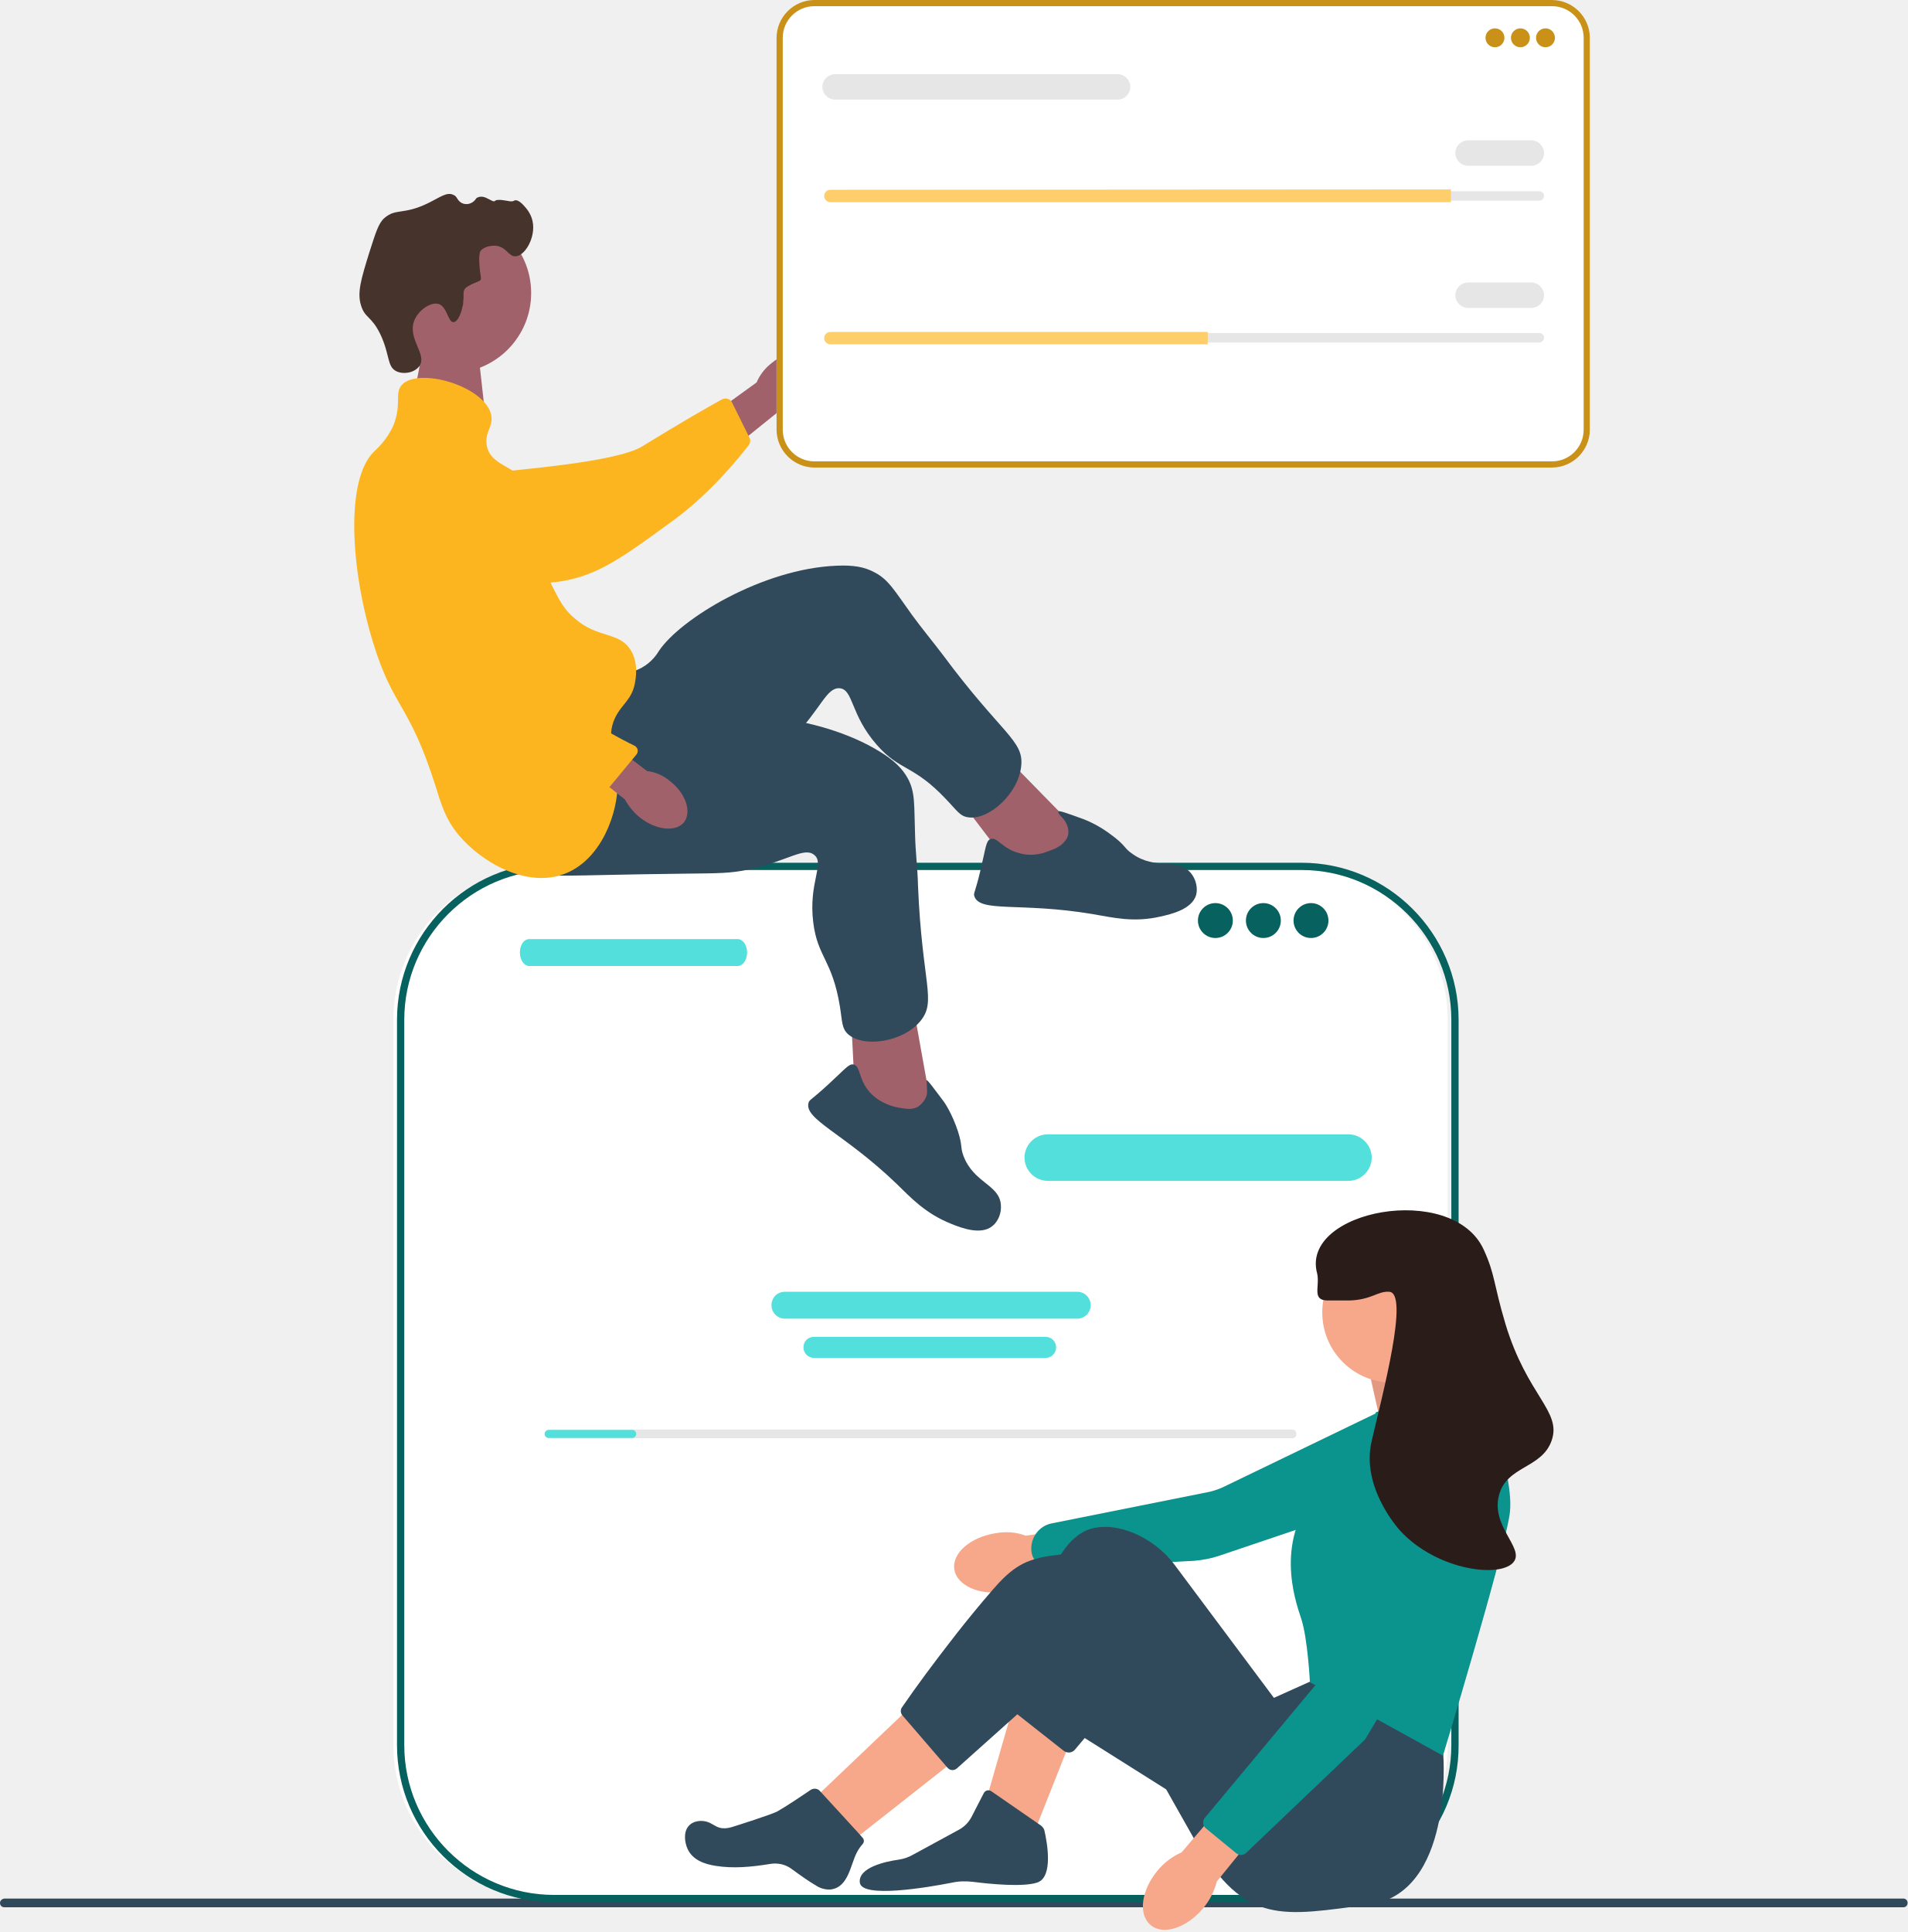
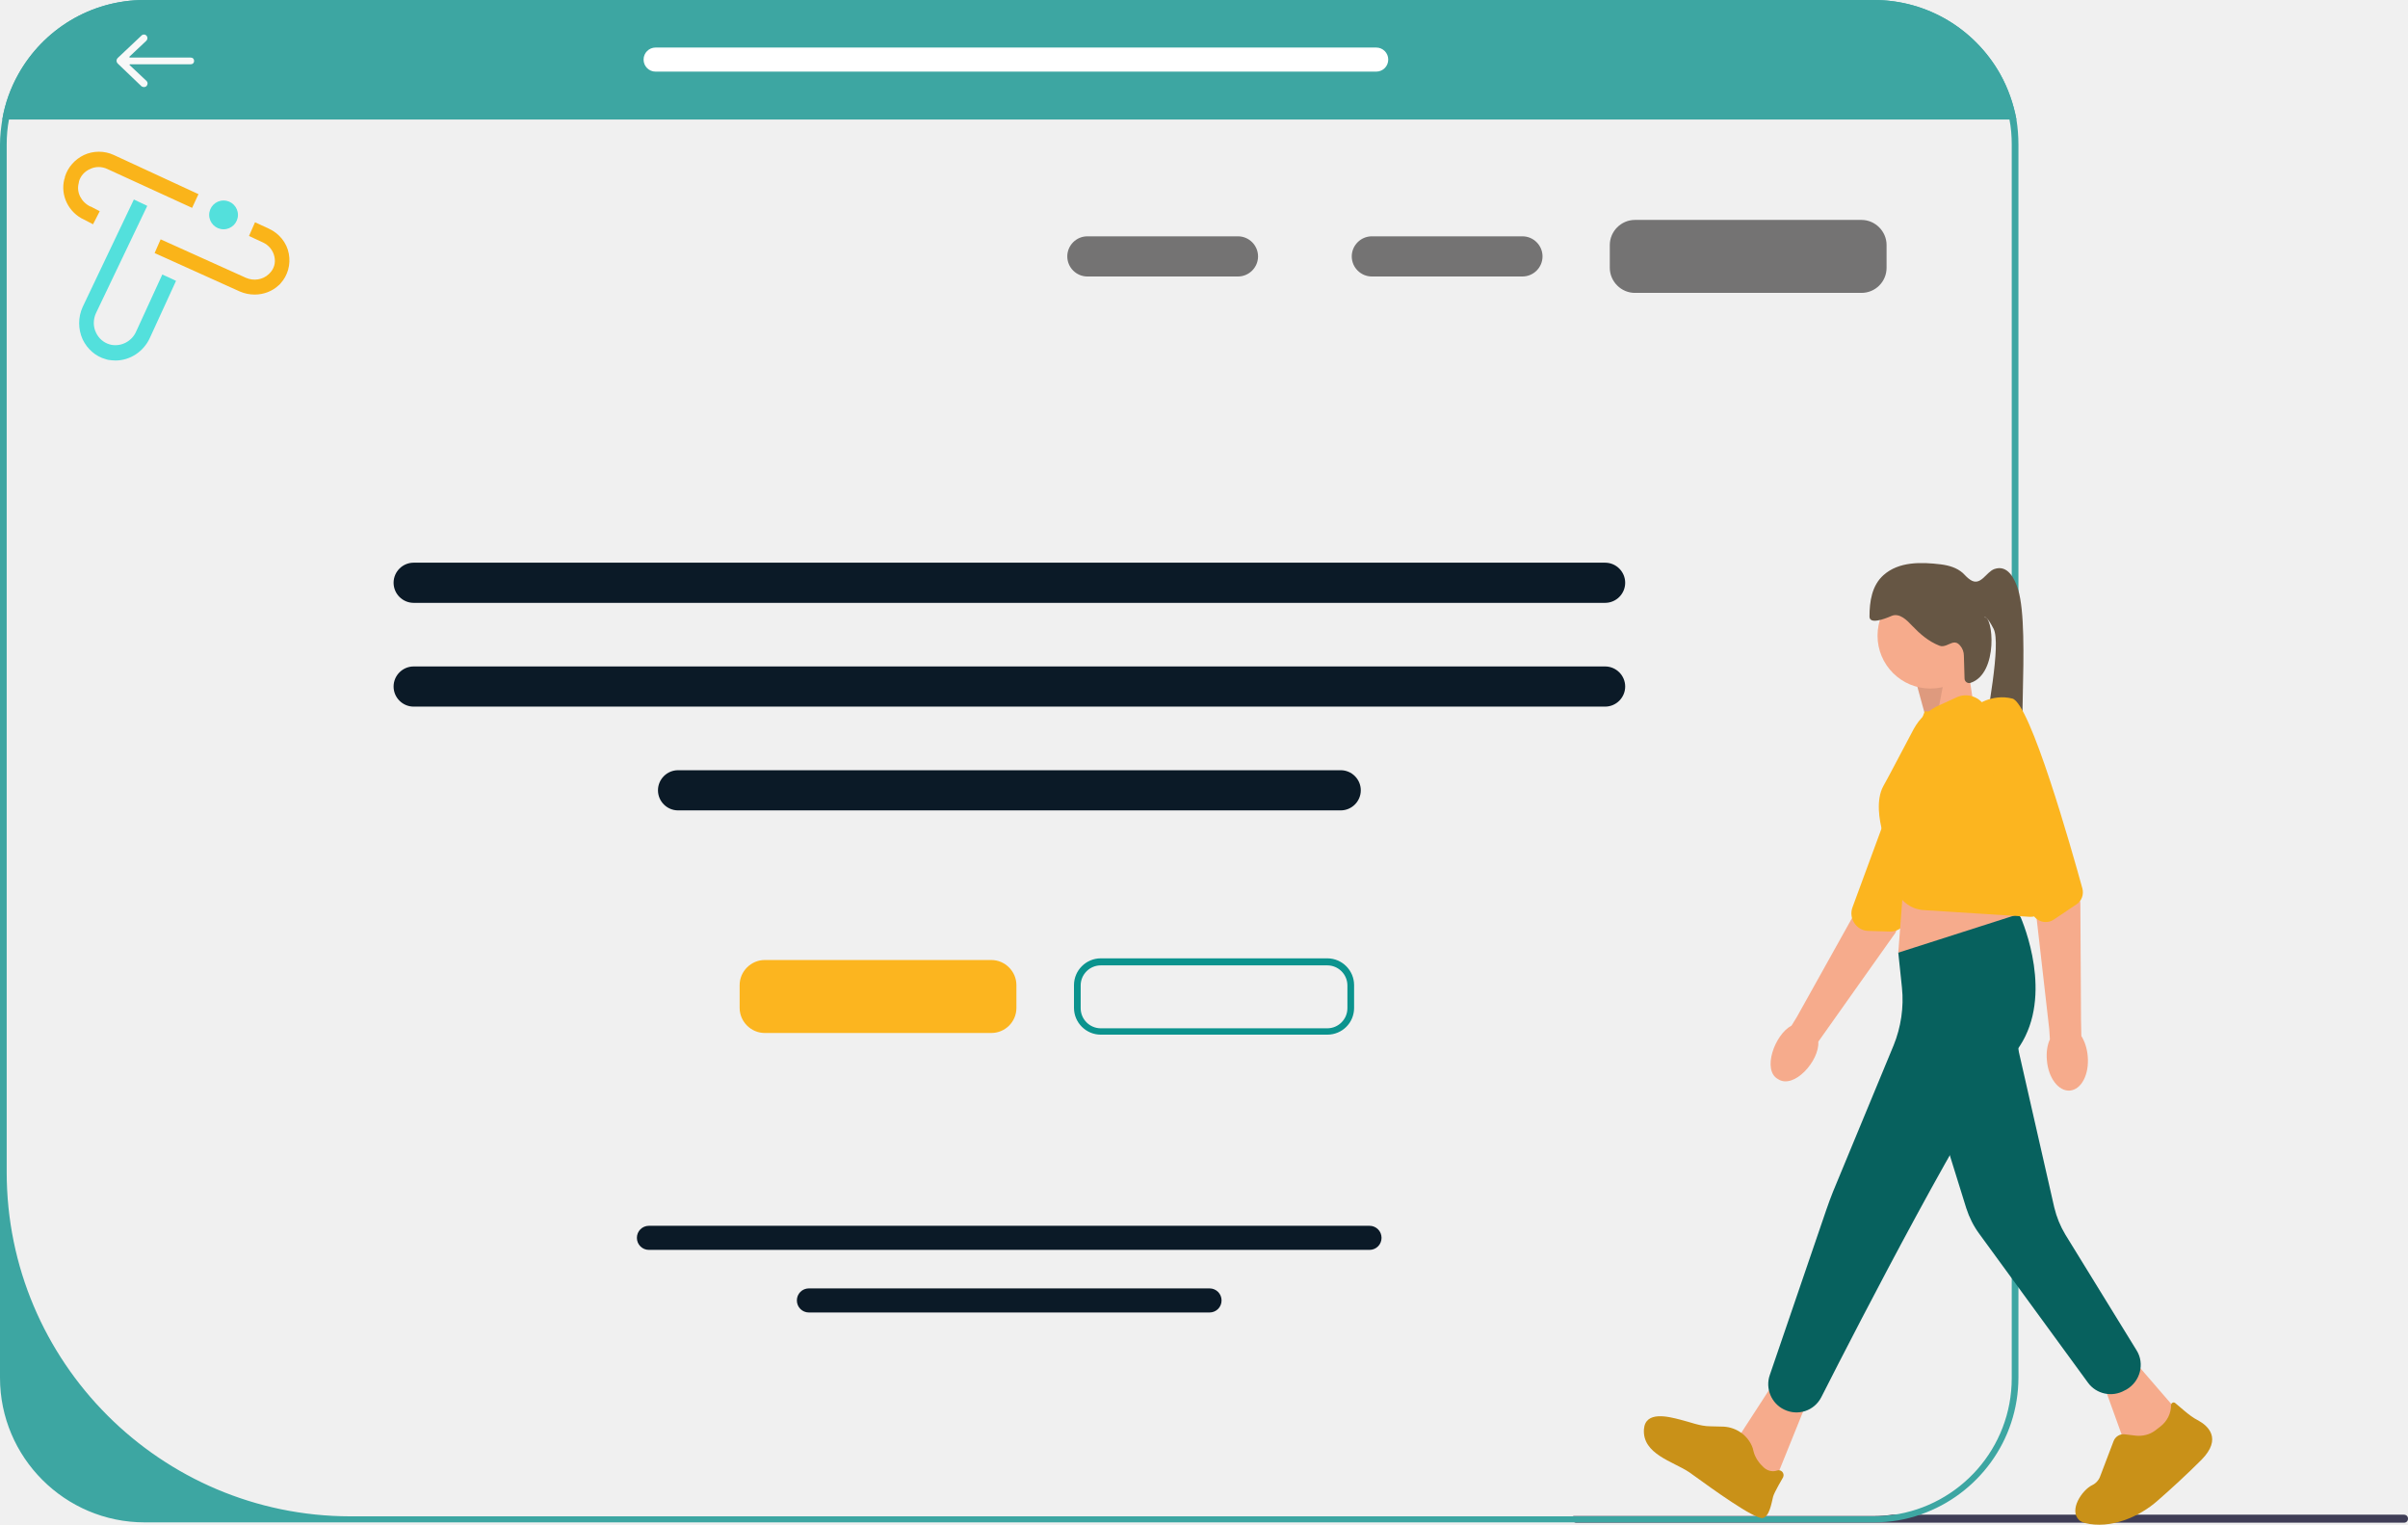
- <svg xmlns="http://www.w3.org/2000/svg" version="1.1" id="Layer_1" x="0px" y="0px" viewBox="0 0 524.7 531.4" enable-background="new 0 0 524.7 531.4" xml:space="preserve">
-   <polygon fill="#A0616A" points="117.7,88.7 113.7,109.7 133.6,115.4 131.1,92.9 " />
-   <path fill="#314A5B" d="M0,523.4c0,0.7,0.5,1.2,1.2,1.2h522.3c0.7,0,1.2-0.5,1.2-1.2s-0.5-1.2-1.2-1.2H1.2  C0.5,522.3,0,522.8,0,523.4z" />
-   <path fill="#FFFFFF" d="M356,238.3H150.4c-23.3,0-42.2,18.9-42.2,42.2V480c0,23.3,18.9,42.2,42.2,42.2H356  c23.3,0,42.2-18.9,42.2-42.2V280.5C398.3,257.2,379.4,238.3,356,238.3L356,238.3z" />
-   <path fill="#07615E" d="M358,523.2H152.4c-23.8,0-43.2-19.4-43.2-43.2V280.5c0-23.8,19.4-43.2,43.2-43.2H358  c23.8,0,43.2,19.4,43.2,43.2V480C401.3,503.8,381.9,523.2,358,523.2L358,523.2z M152.4,239.3c-22.7,0-41.2,18.5-41.2,41.2V480  c0,22.7,18.5,41.2,41.2,41.2H358c22.7,0,41.2-18.5,41.2-41.2V280.5c0-22.7-18.5-41.2-41.2-41.2H152.4L152.4,239.3z" />
-   <path fill="#53E0DC" d="M370.9,324.8h-82.7c-3.5,0-6.4-2.9-6.4-6.4s2.9-6.4,6.4-6.4h82.7c3.5,0,6.4,2.9,6.4,6.4  S374.4,324.8,370.9,324.8L370.9,324.8z" />
-   <path fill="#53E0DC" d="M296.3,362.7h-80.4c-2,0-3.7-1.6-3.7-3.7c0-2.1,1.6-3.7,3.7-3.7h80.4c2,0,3.7,1.6,3.7,3.7  C300,361.1,298.3,362.7,296.3,362.7L296.3,362.7z" />
-   <circle fill="#07615E" cx="334.3" cy="253.2" r="4.8" />
-   <circle fill="#07615E" cx="347.5" cy="253.2" r="4.8" />
-   <circle fill="#07615E" cx="360.6" cy="253.2" r="4.8" />
-   <path fill="#E6E6E6" d="M149.9,394.4c0,0.7,0.5,1.2,1.2,1.2h204.3c0.7,0,1.2-0.5,1.2-1.2s-0.5-1.2-1.2-1.2H151.1  C150.4,393.3,149.9,393.8,149.9,394.4z" />
-   <path id="uuid-d0b76542-8f08-4363-846d-0cc3b89caf22-278" fill="#A0616A" d="M212.2,99.9c4.3-3.6,9.7-4.3,12-1.5s0.6,7.9-3.7,11.5  c-1.7,1.5-3.8,2.5-6,3l-18.6,15L189,119l19.1-13.8C209,103.1,210.4,101.3,212.2,99.9L212.2,99.9z" />
-   <path fill="#FCB51F" d="M104.6,134.7c0-0.7,0-6.4,4.3-10.1c4.9-4.2,11.9-2.5,14.3-1.9c5.6,1.4,6.1,3.8,11.4,6.3  c9.9,4.6-2.5,2.3,3.4,0.8c2-0.5,31.3-2.5,38.6-7c10.4-6.4,18.4-11,21.9-12.9c1.1-0.6,2.4-0.2,2.9,0.9l4.7,9.5  c0.4,0.7,0.3,1.6-0.2,2.2c-2.5,3.2-10.5,13.3-21.2,21c-13.2,9.6-19.8,14.5-29.8,16.3c-0.9,0.2-22.1,3.8-39.2-9  C111.8,147.9,104.7,142.6,104.6,134.7L104.6,134.7z" />
-   <circle fill="#A0616A" cx="124.1" cy="80.6" r="22" />
-   <polygon fill="#A0616A" points="296.4,228.4 273.7,205.2 262,217.4 278.9,239.6 295.6,241.6 " />
-   <path fill="#314A5B" d="M167,184.9c1.3,0.1,5.5,1,9.6-1.3c2.7-1.5,4.2-3.8,4.6-4.5c5.9-8.9,28.6-22.7,48.9-23.5  c4.6-0.2,7.6,0.3,10.4,1.8c3.9,2,5.5,5,10.4,11.8c2.7,3.7,5.7,7.3,8.5,11c16.1,21.7,22.2,23.4,21.5,30.4c-0.7,7.7-9,15.1-14.6,14.2  c-2.3-0.3-3.1-1.9-6.2-5.1c-8.9-9.4-12.6-7.6-18.9-14.8c-7.4-8.4-6.4-15.3-10.3-15.6c-3.6-0.2-5.1,5.7-12.7,13.5  c-3.5,3.6-6,5.3-13.6,10.5c-29.5,20.5-30,21.9-35.9,23.5c-2.6,0.7-21.1,5.8-27.7-2.3C130.8,222,155.1,183.9,167,184.9L167,184.9z" />
-   <path fill="#314A5B" d="M289.5,233.7c0.8-0.3,1.5-0.7,2.1-1.1c0.2-0.1,0.4-0.3,0.5-0.4c0.8-0.7,1.5-1.6,1.7-2.6c0.2-1,0-2-0.4-2.9  c-0.3-0.7-0.8-1.4-1.4-2c-0.3-0.3-1-1-0.9-1.5c0.1-0.4,3,0.7,6.9,2.1c0.7,0.3,4.1,1.5,8.3,4.8c3.4,2.6,2.9,3.2,5.1,4.7  c6.5,4.7,12.6,1,16.2,5.4c1.4,1.7,1.9,4.1,1.4,6c-1.2,3.9-6.7,5.2-9.8,5.9c-7.4,1.7-12.9,0.3-18.8-0.7c-19.8-3.3-30.9-0.3-32.4-4.9  c-0.3-0.9,0.2-0.8,1.7-7.2c1.5-6.3,1.5-8,2.7-8.5c1.9-0.8,3.2,2.7,8.1,3.9c2.1,0.6,4.4,0.5,6.5-0.1  C287.9,234.3,288.7,234,289.5,233.7z" />
-   <polygon fill="#A0616A" points="256.1,304.2 250.4,272.3 233.9,275.9 235.3,303.7 248.1,314.7 " />
-   <path fill="#314A5B" d="M173.5,195.6c1,0.8,4,3.9,8.6,4.3c3.1,0.3,5.5-0.8,6.3-1.1c9.9-4,36.4-2.7,53.7,8c3.9,2.4,6.1,4.6,7.6,7.3  c2.1,3.9,1.7,7.2,2,15.6c0.1,4.6,0.7,9.2,0.8,13.8c1.1,27,5.2,31.8,0.7,37.3c-4.9,6-15.9,7.4-20,3.6c-1.7-1.6-1.5-3.4-2.2-7.7  c-2.1-12.7-6.1-13.4-7.3-22.9c-1.4-11.1,3.3-16.3,0.2-18.7c-2.8-2.2-7.4,1.8-18.1,4.1c-4.9,1-7.9,1-17.1,1.1  c-35.9,0.4-37.1,1.3-43-0.7c-2.6-0.9-20.7-7.1-21.6-17.4C122.7,205.9,164.2,188.1,173.5,195.6L173.5,195.6z" />
-   <path fill="#314A5B" d="M247.4,304.7c1.8,0.3,3.9,0.7,5.5-0.6c1.1-0.9,2.2-2.4,2.1-3.9c-0.1-1.7-0.1-2.7-0.2-3.1  c0.3-0.2,2,2.2,4.5,5.5c0.5,0.6,2.5,3.5,4.2,8.6c1.3,4.1,0.6,4.3,1.5,6.7c2.8,7.5,9.9,7.9,10.3,13.5c0.2,2.2-0.7,4.5-2.3,5.8  c-3.1,2.6-8.5,0.6-11.4-0.6c-7-2.8-10.9-7-15.1-11.1c-14.5-13.9-25.4-17.6-24.1-22.2c0.3-0.9,0.6-0.6,5.4-5c4.8-4.4,5.7-5.8,7-5.5  c2,0.5,1.2,4,4.5,7.7C242.4,303.8,246.3,304.5,247.4,304.7L247.4,304.7z" />
-   <path fill="#46332C" d="M127.1,84.8c0-0.2,0.1-0.3,0.1-0.4c0-0.1,0.1-0.3,0.1-0.4c0.1-0.3,0.1-0.5,0.1-0.8c0-0.4,0.1-0.9,0.1-1.3  c0-0.3,0-0.7,0-1c0-0.3,0-0.6,0.1-0.9c0.1-0.3,0.3-0.7,0.6-0.9c0.2-0.1,0.4-0.3,0.6-0.4c0.3-0.2,0.6-0.3,0.9-0.5  c0.5-0.2,0.9-0.4,1.4-0.6c0.2-0.1,0.5-0.2,0.7-0.3c0.3-0.1,0.5-0.4,0.5-0.8c-0.9-5.7-0.3-7.1-0.2-7.3c0,0,0,0,0-0.1  c1-1.3,3-1.6,4.4-1.5c2.9,0.4,3.4,3,5.3,2.9c2.6-0.1,5.6-5.2,4.7-9.6c-0.3-1.5-1.1-2.9-2.1-4c-0.5-0.6-1.8-2-2.7-1.8  c-0.2,0-0.3,0.1-0.5,0.2c-0.6,0.2-1.3,0-1.9-0.1c-0.8-0.1-1.6-0.3-2.4-0.2c-0.3,0-0.6,0.1-0.8,0.3c-0.2,0.1-0.3,0.1-0.6,0  c-0.4-0.2-0.8-0.4-1.2-0.6c-0.9-0.5-2-0.9-3.1-0.3c-0.1,0.1-0.2,0.1-0.3,0.3c-1.2,1.8-3.8,2-5,0.1c-0.4-0.6-0.6-1-1.2-1.2  c-1.8-0.9-3.7,0.7-7,2.3c-6.8,3.3-8.8,1.3-12,4.1c-1.6,1.4-2.4,4.1-4.1,9.4c-2.3,7.4-3.4,11.1-2.3,14.6c1.1,3.6,2.8,2.8,5.3,7.9  c2.7,5.7,1.8,8.9,4.4,10.2c2,1,5.2,0.4,6.4-1.5c2.1-3.1-3.3-7.4-1.5-12.3c1.1-3,4.6-5.3,6.7-4.7c2.4,0.7,2.6,5,4.1,5  C126.1,88.6,127,85.4,127.1,84.8z" />
-   <path fill="#FCB51F" d="M110.5,105.9c4.5-5,22.8,0.2,24.6,8.2c0.7,3.3-1.9,4.7-1.2,8.5c1.1,5.5,7.2,5.2,11.7,10.8  c6.4,8-0.2,15.9,7,29.2c1.5,2.9,2.8,5.3,5.6,7.6c6.2,5.4,12,3.5,15.2,8.5c2.4,3.7,1.4,8.3,1.2,9.4c-0.9,4.4-3.5,5.5-5.3,9.1  c-3,6,0.4,10.4,0.6,17.5c0.2,9-4.5,21.4-14,25.4c-10.7,4.6-23.6-3-29.8-10.5c-3.7-4.5-4.8-8.6-6.4-13.7c-7.3-22.8-11.4-20.8-17-38.9  c-6.4-20.7-7.6-44.9,0-52.6c1-1,3.8-3.4,5.6-7.6C110.5,111,108.5,108.2,110.5,105.9L110.5,105.9z" />
-   <path id="uuid-35da8825-ceb1-46f8-a8e3-884fcc945dd4-279" fill="#A0616A" d="M184.1,214.7c4.5,3.4,6.2,8.5,4.1,11.4  c-2.2,2.8-7.6,2.3-12-1.1c-1.8-1.4-3.2-3.1-4.3-5.1l-18.7-14.9l5.9-7.3l18.9,14.4C180.2,212.3,182.4,213.3,184.1,214.7L184.1,214.7z  " />
-   <path fill="#FCB51F" d="M115.3,128.2c0.6-0.2,6-2.3,11,0.4c5.7,3.1,6.6,10.2,6.9,12.7c0.7,5.8-1.4,7-1.8,12.8  c-0.8,10.9,5.5,19.9,8.9,24.8c1.2,1.7,5.1,7,11.9,12.2c9.9,7.7,18.6,12.2,22.3,14c1,0.5,1.2,1.7,0.5,2.5l-7.2,8.7  c-0.5,0.6-1.3,0.9-2.1,0.8c-4.3-0.7-19-3.7-30.2-11c-13.7-8.9-31.8-47.3-37.1-56c-0.4-0.7-0.1,14.7,5.7-5.8  C105.6,139.7,108.1,131.1,115.3,128.2L115.3,128.2z" />
-   <path id="uuid-ba1531a6-e7ab-4297-b996-1d676f43fe3f-280" fill="#F7A88A" d="M273.9,421.7c-7,1.1-12.1,5.5-11.4,10  c0.7,4.4,6.9,7.2,13.8,6.1c2.8-0.4,5.4-1.4,7.7-3.1l29.5-4.9l-2-11.6l-29.4,4.2C279.6,421.4,276.7,421.2,273.9,421.7L273.9,421.7z" />
-   <path fill="#0B938E" d="M397.6,392.3l-7.3,15.3c-0.6,1.3-1.7,2.3-3.1,2.8l-52.1,17.6c-2.1,0.7-4.4,1.1-6.6,1.3l-39.2,2.1  c-2.8,0.1-5.3-1.9-5.6-4.7v0c-0.4-3.6,2-7,5.6-7.7l43.5-8.7c1.2-0.3,2.4-0.7,3.5-1.2l49.9-24.1c0.9-0.4,1.8-0.6,2.8-0.5l4.1,0.4  C397,385,399.2,388.9,397.6,392.3z" />
-   <polygon fill="#F7A88A" points="295,477.4 284.7,503.4 271.5,494.3 279.3,467.2 " />
-   <polygon fill="#F7A88A" points="252.2,467.8 225,493.7 235.9,505.2 263.6,483.4 " />
-   <polygon fill="#E29881" points="406,383.3 405.7,381.2 398.7,367.6 375.8,373.7 380,392.4 " />
-   <path fill="#314A5B" d="M396.3,473.8l0.7,9.1c0,0,2.9,38-20.6,41s-33.8,6-47.6-17.5L307,467.8l-11.3,13.4c-0.8,1-2.2,1.1-3.2,0.3  c0,0-15.1-11.9-15.1-11.9c2.5-11.9,5.9-23.9,10.8-35c2.5-5.7,6.2-13.2,13.1-14.4c8-1.4,17.1,3.9,21.7,10.1c0,0,27.4,36.7,27.4,36.7  l10-4.5L396.3,473.8z" />
-   <path fill="#314A5B" d="M270.6,493.2c0.4-0.8,1.4-1,2.1-0.5l13.6,9.4c0.5,0.4,0.9,0.9,1,1.5c0.7,3.1,2.5,12.7-2,14.2  c-3.9,1.3-13.1,0.4-17.7-0.2c-1.9-0.2-3.8-0.2-5.6,0.2c-7.1,1.4-25,4.4-25.5,0c-0.5-4.1,7-5.8,10.7-6.3c1.4-0.2,2.8-0.7,4-1.4  l12.5-6.8c1.5-0.8,2.7-2,3.5-3.5L270.6,493.2z" />
-   <path fill="#314A5B" d="M325.1,494.9l-41.9-26.4l-20,17.9c-0.8,0.7-1.9,0.6-2.6-0.2l-12.4-14.4c-0.5-0.6-0.6-1.5-0.1-2.2  c4.2-6.1,8.6-12,13.1-17.8c2.9-3.8,5.9-7.5,9-11.2c3.9-4.5,7.5-9.4,13.3-11.4c3.4-1.2,7.1-1.5,10.7-1.9c1.2-0.1,7.2-1.4,8.1-0.6  c0,0,38.6,35.6,38.6,35.6L325.1,494.9z" />
-   <path fill="#314A5B" d="M223,492.3c0.8-0.5,1.9-0.4,2.5,0.3c3.1,3.4,11.7,12.7,11.7,12.8c0.6,0.6,0.5,1.4,0,1.9  c-0.6,0.7-1.1,1.4-1.5,2.2c-1.8,3.4-2.3,9.6-7.2,10.2c-1.2,0.1-2.5-0.2-3.6-0.8c-2.4-1.4-4.8-3.1-7.1-4.8c-1.7-1.3-3.9-1.8-6.1-1.4  c-4.9,0.8-10,1.3-14.9,0.5c-3.1-0.5-6.3-1.6-7.7-4.7c-0.8-1.8-1.1-4.5,0.2-6.1c1.2-1.6,3.7-1.9,5.5-1.2c1.1,0.4,2,1.2,3.1,1.5  c1,0.3,2.1,0.2,3.2-0.1c2-0.6,10.7-3.4,12.6-4.3C216.2,496.9,220.8,493.8,223,492.3z" />
-   <circle fill="#F7A88A" cx="383" cy="361" r="19.3" />
-   <path fill="#0B938E" d="M378.5,388.4l27.7-8.4c0,0,10.9,25.3,9,36.8c-1.8,11.5-18.3,66.1-18.3,66.1l-36.6-20.2  c0,0-0.6-12.1-2.4-17.5s-7.5-22,5.1-35.9S378.5,388.4,378.5,388.4L378.5,388.4z" />
-   <path id="uuid-375aaccb-22f9-42b6-a352-baabb12db8d2-281" fill="#F7A88A" d="M318.4,514.5c-4.5,5.4-5.4,12.1-1.9,15  c3.4,2.9,9.9,0.8,14.4-4.6c1.8-2.1,3.1-4.7,3.8-7.4l18.8-23.2l-9.2-7.4L325,509.5C322.5,510.6,320.2,512.3,318.4,514.5L318.4,514.5z  " />
-   <path fill="#0B938E" d="M399.8,400.6l6.6,26l-30.6,51.3c-0.2,0.4-0.5,0.7-0.8,1l-32.2,30.7c-0.8,0.8-2,0.8-2.8,0.1l-8.3-6.8  c-0.9-0.7-1-2-0.3-2.9l32.5-39l25.1-53L399.8,400.6z" />
-   <path fill="#2A1D19" d="M365.2,357.7c4.9,0,5.2,0,6,0c6.1-0.2,7.7-2.6,10.9-2.4c5.6,0.3-1.8,28.1-4.8,41c-3,12.6,7.1,23.9,7.8,24.7  c10.3,11.2,28.3,13.2,31.4,8.4c2.5-3.8-6.4-9.7-4.2-18.1c2.1-8.2,11.8-7.3,14.5-15.1c2.8-8.1-6.7-12.2-12.7-32  c-3.4-11.4-2.8-13.5-6-20.5c-8.6-18.8-50.6-10.8-45.8,6.6C363.1,353.8,360.7,357.7,365.2,357.7L365.2,357.7z" />
-   <path fill="#FFFFFF" d="M426.9,128.6H224c-5.7,0-10.4-4.7-10.4-10.4V10.4C213.6,4.7,218.3,0,224,0h202.9c5.7,0,10.4,4.7,10.4,10.4  v107.8C437.3,123.9,432.6,128.6,426.9,128.6z" />
-   <path fill="#C99118" d="M426.9,128.6H224c-5.7,0-10.4-4.7-10.4-10.4V10.4C213.6,4.7,218.3,0,224,0h202.9c5.7,0,10.4,4.7,10.4,10.4  v107.8C437.3,123.9,432.6,128.6,426.9,128.6z M224,1.7c-4.8,0-8.7,3.9-8.7,8.7v107.8c0,4.8,3.9,8.7,8.7,8.7h202.9  c4.8,0,8.7-3.9,8.7-8.7V10.4c0-4.8-3.9-8.7-8.7-8.7C426.9,1.7,224,1.7,224,1.7z" />
-   <circle fill="#C99118" cx="411.2" cy="10.4" r="2.6" />
-   <circle fill="#C99118" cx="418.2" cy="10.4" r="2.6" />
-   <circle fill="#C99118" cx="425.1" cy="10.4" r="2.6" />
-   <path fill="#E6E6E6" d="M228.4,52.6c-0.7,0-1.3,0.6-1.3,1.3c0,0.4,0.1,0.7,0.4,0.9c0.2,0.3,0.6,0.4,0.9,0.4h195  c0.7,0,1.3-0.6,1.3-1.3c0-0.4-0.1-0.7-0.4-0.9c-0.2-0.3-0.6-0.4-0.9-0.4H228.4z" />
-   <path fill="#FDCE6A" d="M399.1,52.1v3.5H228.4c-0.5,0-0.9-0.2-1.2-0.5s-0.5-0.7-0.5-1.2c0-1,0.8-1.7,1.7-1.7L399.1,52.1L399.1,52.1z  " />
-   <path fill="#E6E6E6" d="M421.2,45.6h-17.4c-1.9,0-3.5-1.6-3.5-3.5s1.6-3.5,3.5-3.5h17.4c1.9,0,3.5,1.6,3.5,3.5  S423.1,45.6,421.2,45.6z" />
-   <path fill="#E6E6E6" d="M307.4,27.4h-77.7c-1.9,0-3.5-1.6-3.5-3.5s1.6-3.5,3.5-3.5h77.7c1.9,0,3.5,1.6,3.5,3.5  S309.3,27.4,307.4,27.4z" />
-   <path fill="#E6E6E6" d="M228.4,91.6c-0.7,0-1.3,0.6-1.3,1.3c0,0.4,0.1,0.7,0.4,0.9c0.2,0.3,0.6,0.4,0.9,0.4h195  c0.7,0,1.3-0.6,1.3-1.3c0-0.4-0.1-0.7-0.4-0.9c-0.2-0.3-0.6-0.4-0.9-0.4H228.4z" />
-   <path fill="#FDCE6A" d="M332.2,91.2v3.5H228.4c-0.5,0-0.9-0.2-1.2-0.5s-0.5-0.7-0.5-1.2c0-1,0.8-1.7,1.7-1.7h103.8V91.2z" />
-   <path fill="#E6E6E6" d="M421.2,84.7h-17.4c-1.9,0-3.5-1.6-3.5-3.5s1.6-3.5,3.5-3.5h17.4c1.9,0,3.5,1.6,3.5,3.5  S423.1,84.7,421.2,84.7z" />
-   <path fill="#53E0DC" d="M202.9,265.7h-57.3c-1.4,0-2.6-1.6-2.6-3.7s1.1-3.7,2.6-3.7h57.3c1.4,0,2.6,1.6,2.6,3.7  S204.3,265.7,202.9,265.7L202.9,265.7z" />
-   <path fill="#53E0DC" d="M173.9,395.5h-23c-0.6,0-1.1-0.5-1.1-1.1s0.5-1.1,1.1-1.1h23c0.6,0,1.1,0.5,1.1,1.1S174.5,395.5,173.9,395.5  L173.9,395.5z" />
-   <path fill="#53E0DC" d="M287.6,373.5h-63.7c-1.6,0-2.9-1.3-2.9-2.9c0-1.7,1.3-2.9,2.9-2.9h63.7c1.6,0,2.9,1.3,2.9,2.9  C290.5,372.2,289.2,373.5,287.6,373.5L287.6,373.5z" />
+ <svg xmlns="http://www.w3.org/2000/svg" version="1.1" id="Layer_1" x="0px" y="0px" viewBox="0 0 719.5 455.4" enable-background="new 0 0 719.5 455.4" xml:space="preserve">
+   <path fill="#3DA6A2" d="M602.5,35.7H0.7c0.8-4.8,2.5-9.4,4.8-13.5C12.9,8.9,27,0,43.2,0h516.7c16.2,0,30.3,8.9,37.7,22.1  C599.9,26.3,601.6,30.8,602.5,35.7z" />
+   <path fill="#3F3D56" d="M719.5,453.7c0,0.7-0.5,1.2-1.2,1.2H471c-0.7,0-1.2-0.5-1.2-1.2c0-0.3,0.1-0.6,0.3-0.8h89.7  c1.9,0,3.8-0.1,5.6-0.4h152.8C719,452.5,719.5,453,719.5,453.7z" />
+   <path fill="#0B1A27" d="M479.6,211.1h-356c-3.3,0-6-2.7-6-6s2.7-6,6-6h356c3.3,0,6,2.7,6,6S482.9,211.1,479.6,211.1z" />
+   <path fill="#3DA6A2" d="M602.5,35.7c-0.9-4.8-2.5-9.4-4.8-13.5C590.2,8.9,576.1,0,559.9,0H43.2C27,0,12.9,8.9,5.5,22.1  c-2.3,4.1-4,8.7-4.8,13.5c-0.4,2.5-0.7,5-0.7,7.6v368.4c0,23.8,19.4,43.2,43.2,43.2h516.7c4.9,0,9.7-0.8,14.1-2.4  c16.9-5.9,29.1-22,29.1-40.9V43.2C603.1,40.7,602.9,38.1,602.5,35.7z M601.1,411.7c0,20.9-15.5,38.1-35.6,40.9  c-1.8,0.2-3.7,0.4-5.6,0.4H104.6C48,452.9,2,406.9,2,350.2v-307c0-2.6,0.2-5.1,0.7-7.6c0.9-4.9,2.7-9.4,5.1-13.5  C15,10.1,28.2,2,43.2,2h516.7c15.1,0,28.2,8.1,35.4,20.1c2.5,4.1,4.2,8.6,5.1,13.5c0.5,2.5,0.7,5,0.7,7.6L601.1,411.7L601.1,411.7z" />
+   <polygon fill="#F6AB8C" points="575.9,216.1 572.5,203.7 587.8,198 589.5,209.3 " />
+   <polygon opacity="0.1" enable-background="new    " points="575.9,216.1 572.5,203.7 581.5,199.9 578.7,214.5 " />
+   <path fill="#F6AB8C" d="M531.3,322.4c-4.9-2.6-1-13.4,4-16l1.6-2.6l20.2-36.2c0,0,8.8-34.2,12.4-38.3c3.6-4.1,8.8-3.2,8.8-3.2  l4.6,4.1l-16.5,48.4c-1.6,2.3-22.3,31.4-23.1,32.6C543.7,316.9,536,325.5,531.3,322.4L531.3,322.4z" />
+   <path fill="#FCB51F" d="M575.1,212.5c0,0,6.4-0.2,10.5,4.7c3.5,4.2-11.3,45.3-15.9,57.7c-0.8,2.1-2.8,3.5-5.1,3.4l-6.4-0.2  c-3.5-0.1-5.9-3.7-4.7-7L575.1,212.5L575.1,212.5z" />
+   <circle fill="#F6AB8C" cx="576.8" cy="189.9" r="15.8" />
+   <polygon fill="#F6AB8C" points="539.8,419.1 529.1,445.6 522.9,439.4 519.8,428.8 529.2,414.3 " />
+   <polygon fill="#F6AB8C" points="638.8,407.9 650.9,421.9 645.9,432.1 634.6,430.4 628.9,414.6 " />
+   <polygon fill="#F6AB8C" points="568.9,262.2 567.2,284.6 602.4,278.8 604.7,263.9 " />
+   <path fill="#07615E" d="M567.2,284.6l35-11.2c0.6-0.2,1.3,0.1,1.6,0.7c2.1,5,10,26.8-2.4,41.2c-11.7,13.6-45.9,79.8-57.2,102.1  c-2.1,4.1-7,5.7-11.1,3.7l0,0c-3.8-1.8-5.7-6.3-4.3-10.3l16.9-49.4c0.6-1.8,1.3-3.6,2-5.4l18.1-43.7c2.2-5.4,3.1-11.4,2.5-17.2  L567.2,284.6L567.2,284.6z" />
+   <path fill="#07615E" d="M601.3,305.8l12.5,54.9c0.7,2.9,1.8,5.6,3.3,8.1l21.3,34.6c2.5,4,1.1,9.3-3,11.7l-0.6,0.3  c-3.7,2.1-8.4,1.1-10.9-2.3l-32.5-44.5c-1.7-2.3-3-4.9-3.9-7.7l-11.7-37.6L601.3,305.8z" />
+   <path fill="#C99118" d="M511,426.1c-3,0-6.1-1.3-9-2c-3.5-0.9-10.4-2.7-10.8,2.9c-0.5,7.4,8.7,9.6,13.5,12.8c0.7,0.5,1.4,1,2.1,1.5  c4,2.9,17.5,12.7,19.9,12.2c2-0.4,2.6-4.4,3.1-6.4c0.3-1.2,3-5.8,3-5.8c0.5-1.2-0.6-2.4-1.8-2c-1.4,0.5-2.9,0.1-4-0.9  c-1.2-1.1-2.6-2.8-3.1-5c-0.1-0.3-0.1-0.5-0.2-0.8c-1.3-3.7-4.8-6.2-8.7-6.4L511,426.1z" />
+   <path fill="#C99118" d="M648.7,419.8c0-0.7,0.8-1.1,1.3-0.6l2.6,2.2c1.3,1.1,2.7,2.2,4.3,3c2.7,1.5,7.2,5.3,0.9,11.7  c-4.4,4.4-9.3,8.9-13.1,12.2c-5.5,4.9-14.2,8.6-21.7,6.7c-0.6-0.2-1.2-0.4-1.7-0.8c-3.3-3.1,0.9-9.1,3.8-10.5c1.1-0.5,2-1.5,2.4-2.6  l4-10.5c0.5-1.4,1.9-2.3,3.4-2.1l3.3,0.4c2,0.2,4.1-0.3,5.7-1.5l1.7-1.3C647.6,424.5,648.7,422.2,648.7,419.8z" />
+   <path fill="#665644" d="M581.5,192.8c-0.6,0.2-1.3,0.4-2,0.1c-3.3-1.3-5.8-3.5-8.2-6c-1.4-1.5-3.7-3.9-6.1-2.9  c-2.5,1.1-6.6,2.5-6.6,0.2c0-4.5,0.7-9.3,4.2-12.4c4.6-4.1,11.3-3.9,17.1-3.2c2.4,0.3,4.8,1,6.6,2.6c0.7,0.7,1.3,1.4,2.2,2  c3.1,2.1,4.7-2.3,7.2-3.2c4-1.4,6.1,2.9,7.1,6.1c3.9,13-1.1,53,2.8,56.4c3.9,3.4-16.2,6.8-14-6.5s6.1-33.6,3.9-38.1  c-2.3-4.5-2.8-3.4-2.8-3.4c2.6-1,4.4,16.7-4.1,19.5c-0.9,0.3-1.8-0.4-1.8-1.3l-0.2-6.8c0-1.1-0.4-2.2-1.1-3  C584.2,191.1,583,192.3,581.5,192.8z" />
+   <path fill="#FCB51F" d="M584.9,208.2c3.5-1.4,7.5,0.4,8.7,4l18.1,54.1c1.1,3.4-1.5,7.7-5.1,7.6l-31.6-2c-4.4-0.2-8-3.3-8.9-7.5  l-1.4-6.7c-0.6-3.1-1.4-6.1-2.2-9.1c-1-3.6-2-9.6,0.2-13.7c2.2-3.9,6.3-11.9,9.1-17.1c1.8-3.3,4.6-5.9,8.1-7.3L584.9,208.2z" />
+   <path fill="#F6AB8C" d="M618.5,325.8c-3.4,0.3-6.5-3.8-6.9-9.1c-0.2-2.3,0.1-4.5,0.9-6.2l-0.2-3.1l-4.7-41.2c0,0-8.7-33.7-8.2-39.2  s1.3-6.9,1.3-6.9l6.1,0.6l14.8,48.9l0.2,35.1l0.1,4.8c1,1.6,1.7,3.7,1.9,6C624.3,321,621.9,325.5,618.5,325.8L618.5,325.8z" />
+   <path fill="#FCB51F" d="M590,211c0,0,5.1-3.9,11.3-2.3c5.3,1.4,17.6,44.7,20.9,56.7c0.5,1.8-0.2,3.8-1.8,4.8l-6.7,4.5  c-2.5,1.7-5.9,0.4-6.7-2.5L590,211z" />
+   <path fill="#FCB51F" d="M296.2,308.6h-67.7c-4.1,0-7.5-3.4-7.5-7.5v-6.8c0-4.1,3.4-7.5,7.5-7.5h67.7c4.1,0,7.5,3.4,7.5,7.5v6.8  C303.7,305.3,300.3,308.6,296.2,308.6z" />
+   <path fill="#747373" d="M556.2,87.5h-67.7c-4.1,0-7.5-3.4-7.5-7.5v-6.8c0-4.1,3.4-7.5,7.5-7.5h67.7c4.1,0,7.5,3.4,7.5,7.5V80  C563.7,84.2,560.3,87.5,556.2,87.5z" />
+   <path fill="#0B938E" d="M396.6,309.1h-67.7c-4.4,0-8-3.6-8-8v-6.8c0-4.4,3.6-8,8-8h67.7c4.4,0,8,3.6,8,8v6.8  C404.6,305.6,401,309.1,396.6,309.1z M328.9,288.4c-3.3,0-6,2.7-6,6v6.8c0,3.3,2.7,6,6,6h67.7c3.3,0,6-2.7,6-6v-6.8c0-3.3-2.7-6-6-6  H328.9z" />
+   <path fill="#0B1A27" d="M479.6,180.1h-356c-3.3,0-6-2.7-6-6s2.7-6,6-6h356c3.3,0,6,2.7,6,6S482.9,180.1,479.6,180.1z" />
+   <path fill="#747373" d="M369.9,82.6h-45c-3.3,0-6-2.7-6-6s2.7-6,6-6h45c3.3,0,6,2.7,6,6S373.2,82.6,369.9,82.6z" />
+   <path fill="#747373" d="M454.9,82.6h-45c-3.3,0-6-2.7-6-6s2.7-6,6-6h45c3.3,0,6,2.7,6,6S458.2,82.6,454.9,82.6z" />
+   <path fill="#0B1A27" d="M400.6,242.1h-198c-3.3,0-6-2.7-6-6s2.7-6,6-6h198c3.3,0,6,2.7,6,6S403.9,242.1,400.6,242.1z" />
+   <g>
+     <path fill="#0B1A27" d="M409.2,373.4H193.9c-2,0-3.6-1.6-3.6-3.6s1.6-3.6,3.6-3.6h215.3c2,0,3.6,1.6,3.6,3.6   S411.2,373.4,409.2,373.4L409.2,373.4z" />
+     <path fill="#0B1A27" d="M361.4,392.1H241.7c-2,0-3.6-1.6-3.6-3.6s1.6-3.6,3.6-3.6h119.7c2,0,3.6,1.6,3.6,3.6   S363.4,392.1,361.4,392.1z" />
+   </g>
+   <path fill="#FFFFFF" d="M411.2,21.4H195.9c-2,0-3.6-1.6-3.6-3.6s1.6-3.6,3.6-3.6h215.3c2,0,3.6,1.6,3.6,3.6S413.2,21.4,411.2,21.4  L411.2,21.4z" />
+   <path fill="#F8F8F8" d="M43.7,12.2l-5,4.7c-0.1,0.1,0,0.3,0.1,0.3H57c0.6,0,1,0.4,1,1s-0.4,1-1,1H38.9c-0.2,0-0.3,0.2-0.1,0.3l5,4.7  c0.4,0.4,0.4,1,0,1.5l0,0c-0.4,0.4-1,0.4-1.5,0.1L35.2,19c-0.5-0.5-0.5-1.2,0-1.7l7.1-6.7c0.4-0.4,1.1-0.4,1.5,0.1l0,0  C44.2,11.2,44.1,11.8,43.7,12.2z" />
+   <path fill="#53E0DC" d="M34.5,107.7c-0.7,0-1.5-0.1-2.2-0.2c-0.3-0.1-0.5-0.1-0.7-0.2c-3-0.8-5.5-3-6.9-5.9c-1.4-3.1-1.4-6.6,0-9.7  L40,59.6l4,1.9l-15.3,32c-0.9,1.9-0.9,4.1,0,5.9c0.8,1.7,2.3,3,4.1,3.5c0.2,0,0.3,0.1,0.4,0.1c3,0.6,6.2-1,7.5-4l7.8-17l4.1,1.9  l-7.8,17C42.9,105.1,38.8,107.7,34.5,107.7L34.5,107.7z" />
+   <path fill="#FAB41A" d="M27.8,67l-2.7-1.4c-4.6-2.1-7.1-7.2-5.9-12c0.1-0.2,0.1-0.4,0.2-0.6v-0.2c0.9-2.9,3-5.2,5.7-6.5  c2.8-1.3,6.1-1.3,8.9,0L59.3,58l-1.9,4.1L32.1,50.5c-1.7-0.8-3.6-0.8-5.2,0c-1.6,0.7-2.8,2-3.3,3.7v0.1c0,0.2-0.1,0.3-0.1,0.5  c-0.7,2.7,0.8,5.6,3.5,6.9h0.1l2.7,1.4L27.8,67L27.8,67z" />
+   <path fill="#FAB419" d="M76.1,88c-1.5,0-3-0.3-4.4-0.9L46.2,75.6l1.8-4.1L73.5,83c2.3,1,5,0.6,6.8-1.1l0,0c0.1-0.1,0.2-0.2,0.3-0.3  l0,0c1.3-1.3,1.8-3.1,1.4-4.9c-0.4-1.9-1.7-3.5-3.5-4.3l-4.1-1.9l1.8-4.1l4.1,1.9c3.1,1.4,5.4,4.2,6,7.5c0.6,3.2-0.3,6.5-2.5,8.9  c-0.2,0.2-0.3,0.4-0.5,0.5C81.4,87,78.8,88,76.1,88L76.1,88z" />
+   <circle fill="#53E0DC" cx="66.8" cy="64.2" r="4.3" />
</svg>
